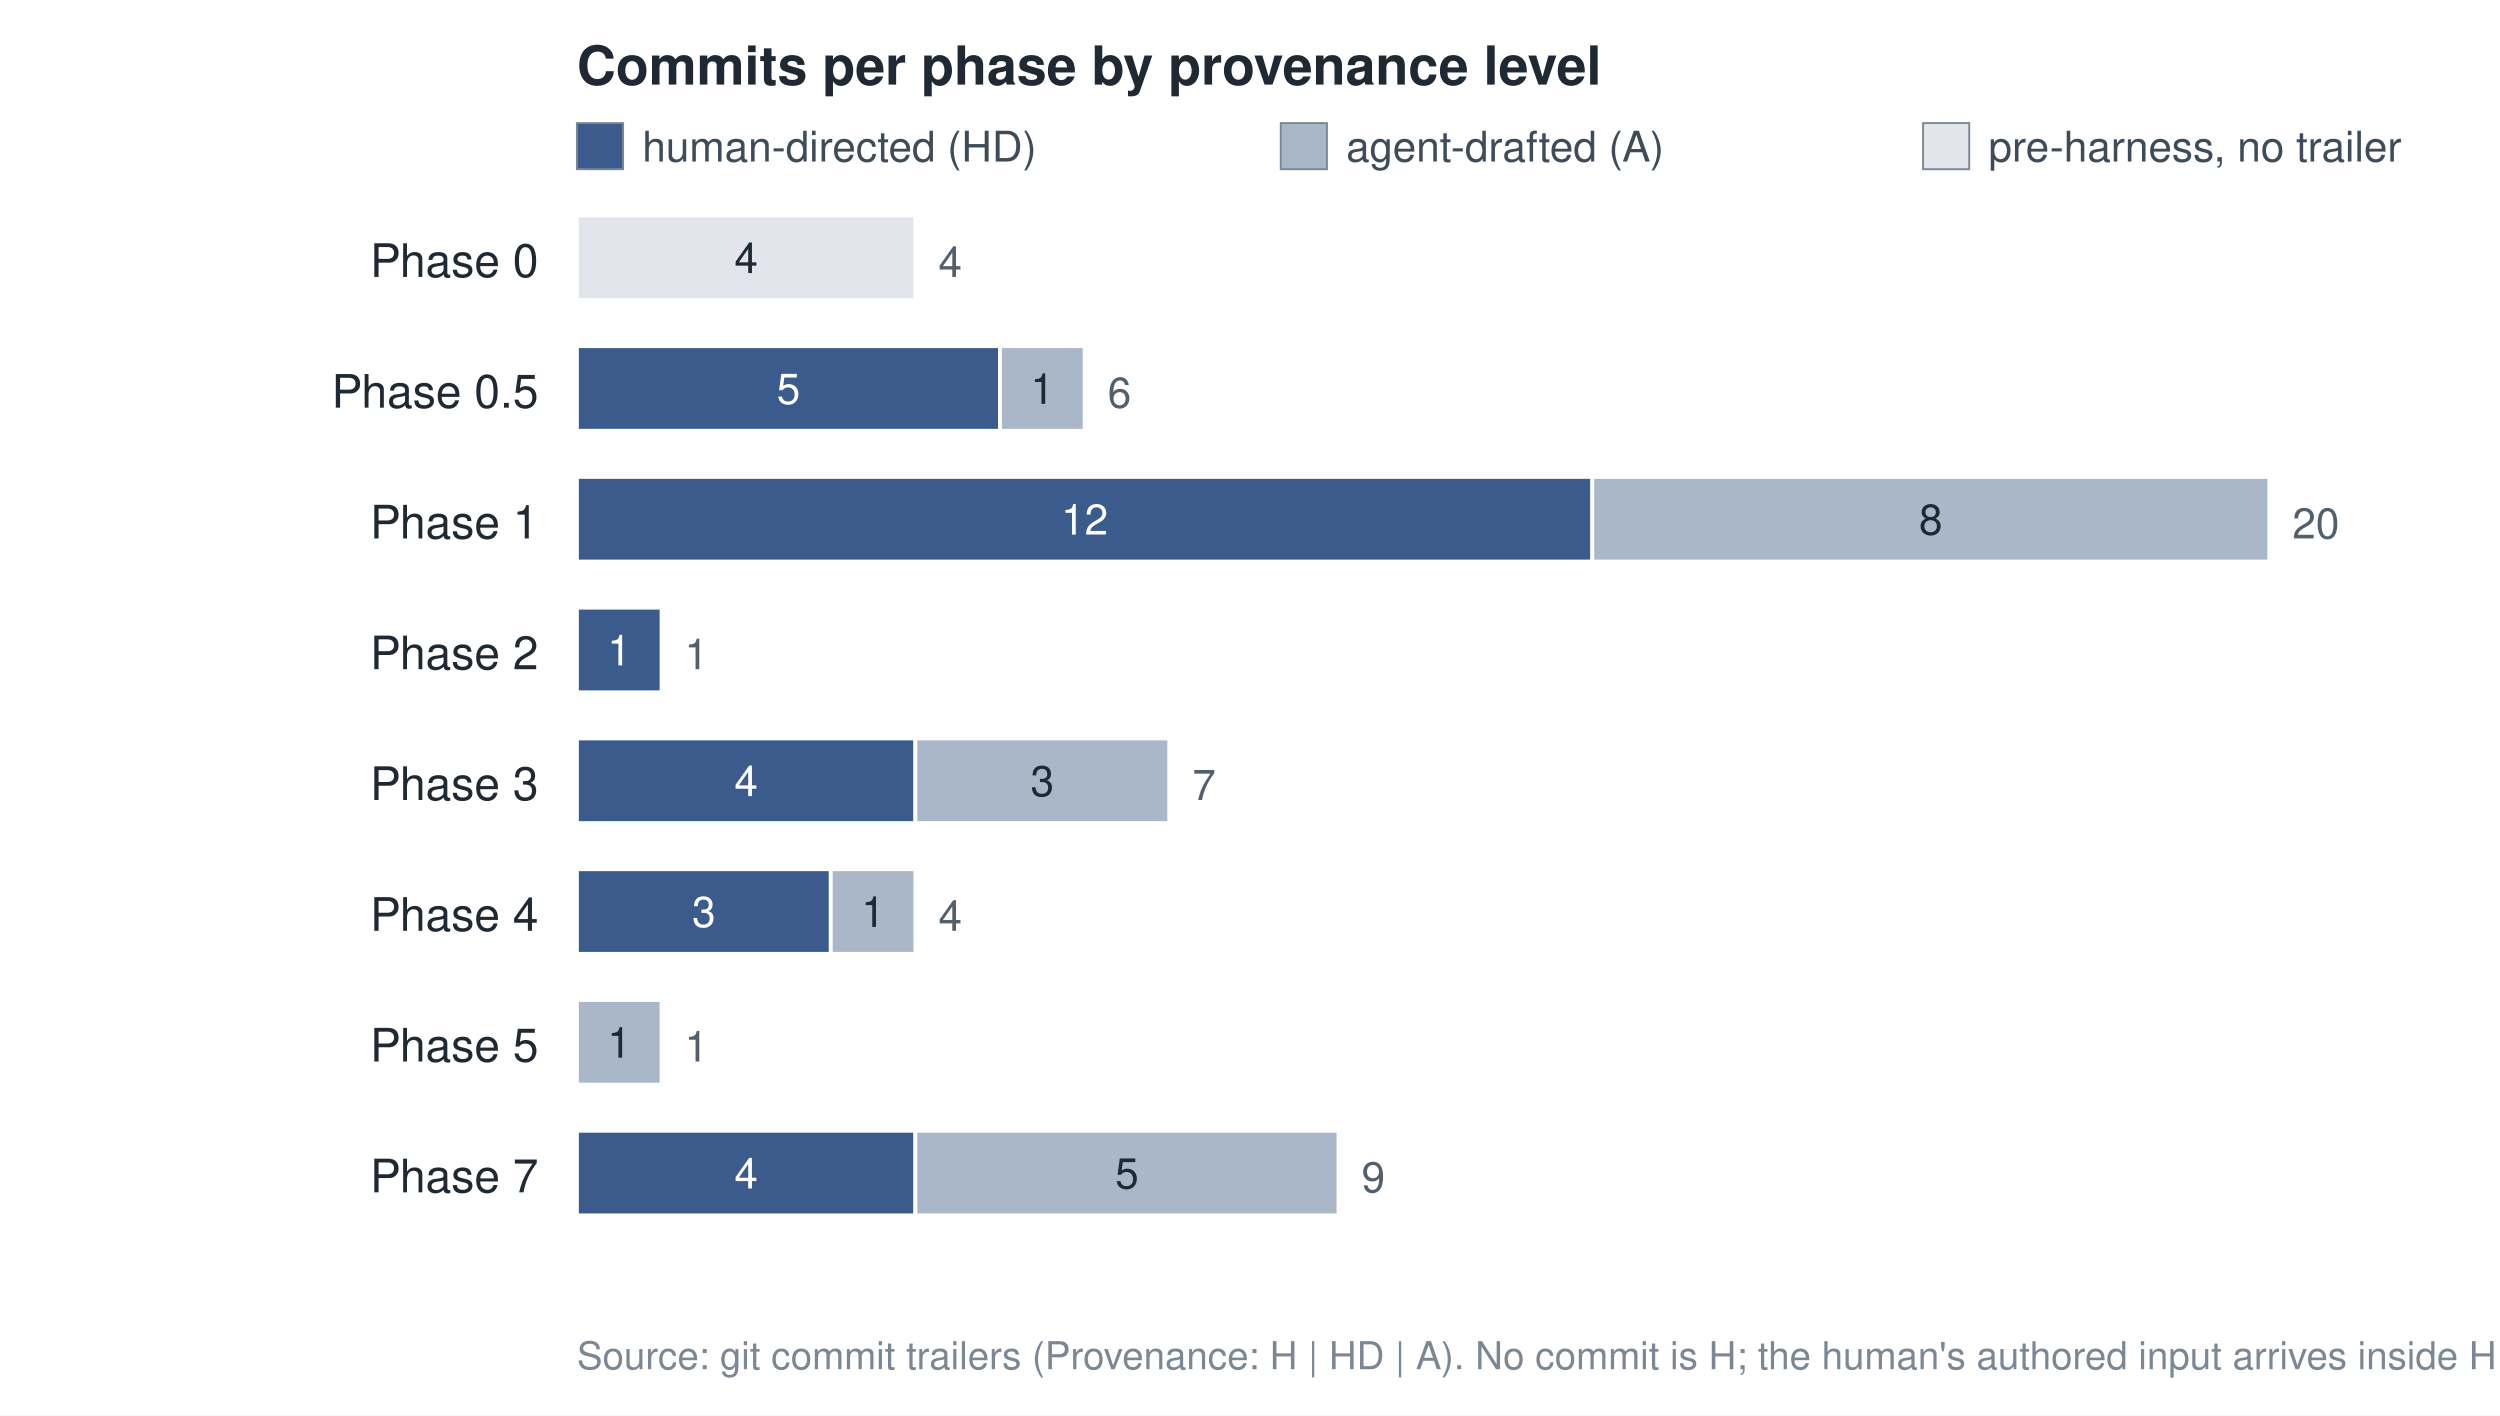
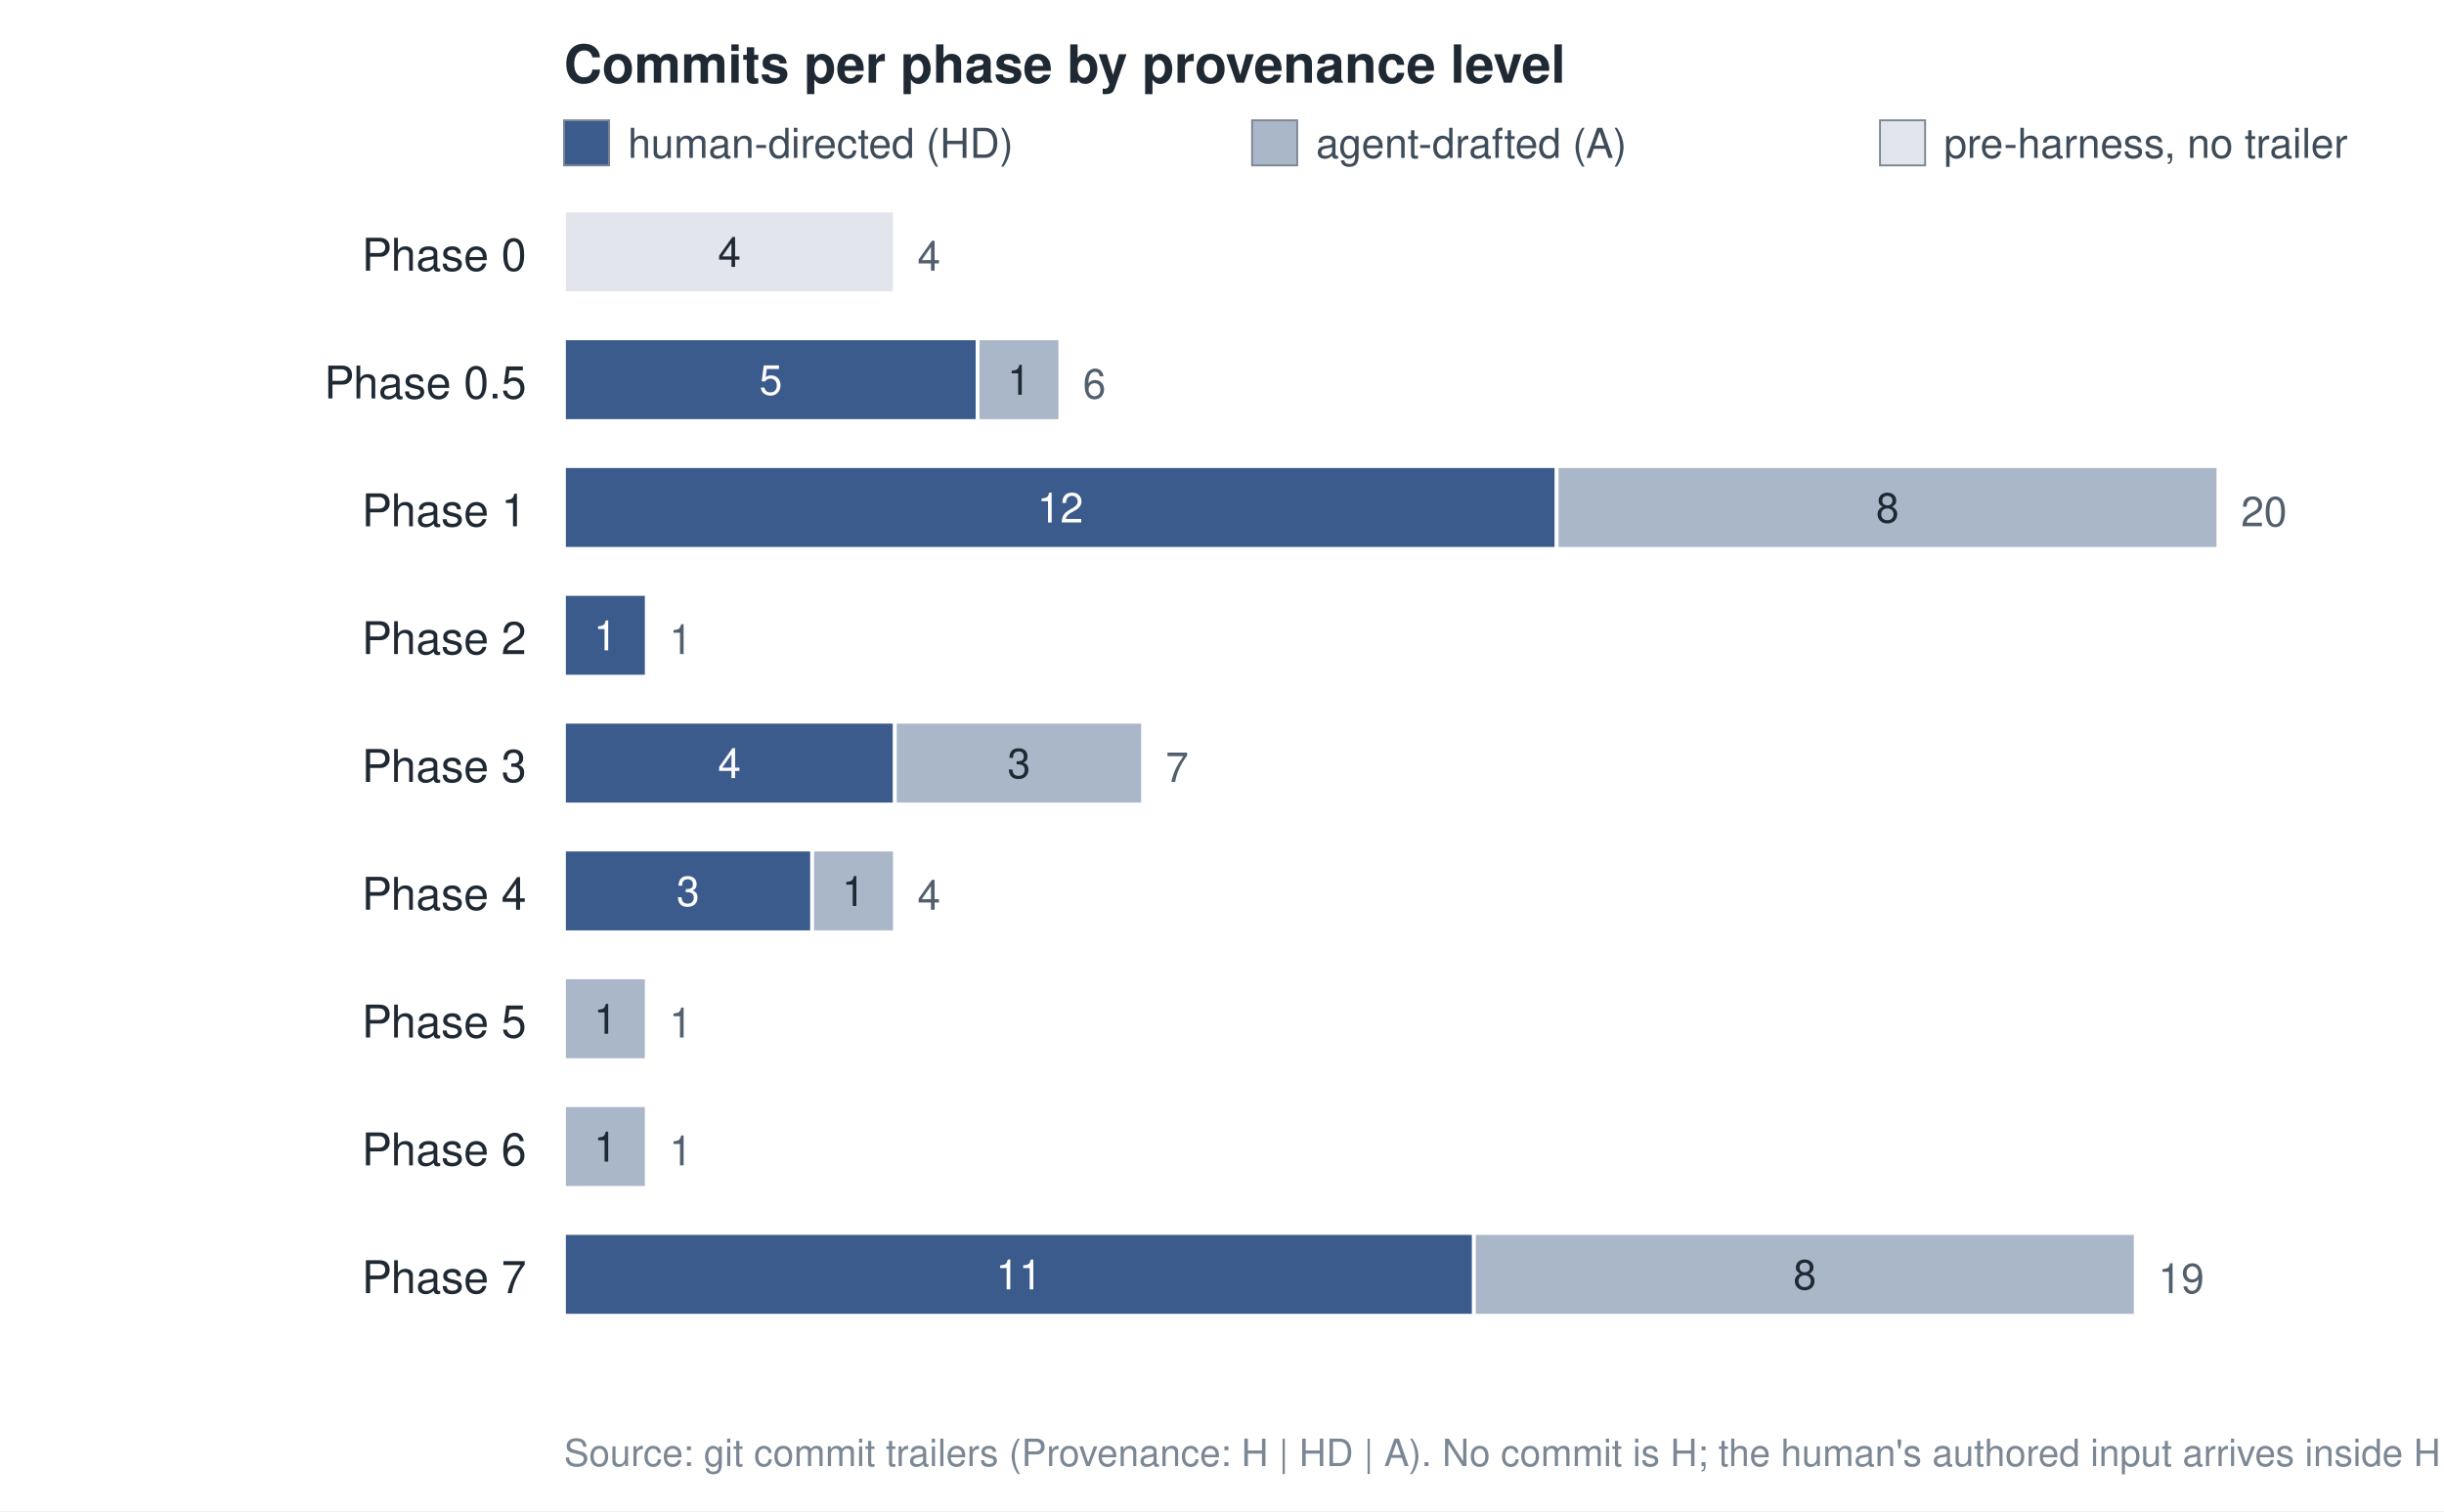
- <svg xmlns="http://www.w3.org/2000/svg" width="650" height="368" viewBox="0 0 650 368" role="img" aria-label="Commits per phase by provenance level">
-   <rect width="650" height="368" fill="#ffffff" />
+ <svg xmlns="http://www.w3.org/2000/svg" width="650" height="402" viewBox="0 0 650 402" role="img" aria-label="Commits per phase by provenance level">
+   <rect width="650" height="402" fill="#ffffff" />
  <text x="150" y="22" font-family="-apple-system, Segoe UI, Helvetica, Arial, sans-serif" font-size="14" font-weight="600" fill="#1f2933">Commits per phase by provenance level</text>
  <rect x="150" y="32" width="12" height="12" fill="#3b5b8c" stroke="#7b8794" stroke-width="0.5" />
  <text x="167" y="42" font-family="-apple-system, Segoe UI, Helvetica, Arial, sans-serif" font-size="11" fill="#3e4c59">human-directed (HD)</text>
  <rect x="333" y="32" width="12" height="12" fill="#a9b7c9" stroke="#7b8794" stroke-width="0.5" />
  <text x="350" y="42" font-family="-apple-system, Segoe UI, Helvetica, Arial, sans-serif" font-size="11" fill="#3e4c59">agent-drafted (A)</text>
  <rect x="500" y="32" width="12" height="12" fill="#e2e6ec" stroke="#7b8794" stroke-width="0.5" />
  <text x="517" y="42" font-family="-apple-system, Segoe UI, Helvetica, Arial, sans-serif" font-size="11" fill="#3e4c59">pre-harness, no trailer</text>
  <text x="140" y="72" font-family="-apple-system, Segoe UI, Helvetica, Arial, sans-serif" font-size="12" fill="#1f2933" text-anchor="end">Phase 0</text>
  <rect x="150" y="56" width="88" height="22" fill="#e2e6ec" stroke="#ffffff" stroke-width="1" />
  <text x="194.0" y="71" font-family="-apple-system, Segoe UI, Helvetica, Arial, sans-serif" font-size="11" fill="#1f2933" text-anchor="middle">4</text>
  <text x="244" y="72" font-family="-apple-system, Segoe UI, Helvetica, Arial, sans-serif" font-size="11" fill="#52606d">4</text>
  <text x="140" y="106" font-family="-apple-system, Segoe UI, Helvetica, Arial, sans-serif" font-size="12" fill="#1f2933" text-anchor="end">Phase 0.5</text>
  <rect x="150" y="90" width="110" height="22" fill="#3b5b8c" stroke="#ffffff" stroke-width="1" />
  <text x="205.0" y="105" font-family="-apple-system, Segoe UI, Helvetica, Arial, sans-serif" font-size="11" fill="#ffffff" text-anchor="middle">5</text>
  <rect x="260" y="90" width="22" height="22" fill="#a9b7c9" stroke="#ffffff" stroke-width="1" />
  <text x="271.0" y="105" font-family="-apple-system, Segoe UI, Helvetica, Arial, sans-serif" font-size="11" fill="#1f2933" text-anchor="middle">1</text>
  <text x="288" y="106" font-family="-apple-system, Segoe UI, Helvetica, Arial, sans-serif" font-size="11" fill="#52606d">6</text>
  <text x="140" y="140" font-family="-apple-system, Segoe UI, Helvetica, Arial, sans-serif" font-size="12" fill="#1f2933" text-anchor="end">Phase 1</text>
  <rect x="150" y="124" width="264" height="22" fill="#3b5b8c" stroke="#ffffff" stroke-width="1" />
  <text x="282.0" y="139" font-family="-apple-system, Segoe UI, Helvetica, Arial, sans-serif" font-size="11" fill="#ffffff" text-anchor="middle">12</text>
  <rect x="414" y="124" width="176" height="22" fill="#a9b7c9" stroke="#ffffff" stroke-width="1" />
  <text x="502.0" y="139" font-family="-apple-system, Segoe UI, Helvetica, Arial, sans-serif" font-size="11" fill="#1f2933" text-anchor="middle">8</text>
  <text x="596" y="140" font-family="-apple-system, Segoe UI, Helvetica, Arial, sans-serif" font-size="11" fill="#52606d">20</text>
  <text x="140" y="174" font-family="-apple-system, Segoe UI, Helvetica, Arial, sans-serif" font-size="12" fill="#1f2933" text-anchor="end">Phase 2</text>
  <rect x="150" y="158" width="22" height="22" fill="#3b5b8c" stroke="#ffffff" stroke-width="1" />
  <text x="161.0" y="173" font-family="-apple-system, Segoe UI, Helvetica, Arial, sans-serif" font-size="11" fill="#ffffff" text-anchor="middle">1</text>
  <text x="178" y="174" font-family="-apple-system, Segoe UI, Helvetica, Arial, sans-serif" font-size="11" fill="#52606d">1</text>
  <text x="140" y="208" font-family="-apple-system, Segoe UI, Helvetica, Arial, sans-serif" font-size="12" fill="#1f2933" text-anchor="end">Phase 3</text>
  <rect x="150" y="192" width="88" height="22" fill="#3b5b8c" stroke="#ffffff" stroke-width="1" />
  <text x="194.0" y="207" font-family="-apple-system, Segoe UI, Helvetica, Arial, sans-serif" font-size="11" fill="#ffffff" text-anchor="middle">4</text>
  <rect x="238" y="192" width="66" height="22" fill="#a9b7c9" stroke="#ffffff" stroke-width="1" />
  <text x="271.0" y="207" font-family="-apple-system, Segoe UI, Helvetica, Arial, sans-serif" font-size="11" fill="#1f2933" text-anchor="middle">3</text>
  <text x="310" y="208" font-family="-apple-system, Segoe UI, Helvetica, Arial, sans-serif" font-size="11" fill="#52606d">7</text>
  <text x="140" y="242" font-family="-apple-system, Segoe UI, Helvetica, Arial, sans-serif" font-size="12" fill="#1f2933" text-anchor="end">Phase 4</text>
  <rect x="150" y="226" width="66" height="22" fill="#3b5b8c" stroke="#ffffff" stroke-width="1" />
  <text x="183.0" y="241" font-family="-apple-system, Segoe UI, Helvetica, Arial, sans-serif" font-size="11" fill="#ffffff" text-anchor="middle">3</text>
  <rect x="216" y="226" width="22" height="22" fill="#a9b7c9" stroke="#ffffff" stroke-width="1" />
  <text x="227.0" y="241" font-family="-apple-system, Segoe UI, Helvetica, Arial, sans-serif" font-size="11" fill="#1f2933" text-anchor="middle">1</text>
  <text x="244" y="242" font-family="-apple-system, Segoe UI, Helvetica, Arial, sans-serif" font-size="11" fill="#52606d">4</text>
  <text x="140" y="276" font-family="-apple-system, Segoe UI, Helvetica, Arial, sans-serif" font-size="12" fill="#1f2933" text-anchor="end">Phase 5</text>
  <rect x="150" y="260" width="22" height="22" fill="#a9b7c9" stroke="#ffffff" stroke-width="1" />
  <text x="161.0" y="275" font-family="-apple-system, Segoe UI, Helvetica, Arial, sans-serif" font-size="11" fill="#1f2933" text-anchor="middle">1</text>
  <text x="178" y="276" font-family="-apple-system, Segoe UI, Helvetica, Arial, sans-serif" font-size="11" fill="#52606d">1</text>
-   <text x="140" y="310" font-family="-apple-system, Segoe UI, Helvetica, Arial, sans-serif" font-size="12" fill="#1f2933" text-anchor="end">Phase 7</text>
-   <rect x="150" y="294" width="88" height="22" fill="#3b5b8c" stroke="#ffffff" stroke-width="1" />
-   <text x="194.0" y="309" font-family="-apple-system, Segoe UI, Helvetica, Arial, sans-serif" font-size="11" fill="#ffffff" text-anchor="middle">4</text>
-   <rect x="238" y="294" width="110" height="22" fill="#a9b7c9" stroke="#ffffff" stroke-width="1" />
-   <text x="293.0" y="309" font-family="-apple-system, Segoe UI, Helvetica, Arial, sans-serif" font-size="11" fill="#1f2933" text-anchor="middle">5</text>
-   <text x="354" y="310" font-family="-apple-system, Segoe UI, Helvetica, Arial, sans-serif" font-size="11" fill="#52606d">9</text>
-   <text x="150" y="356" font-family="-apple-system, Segoe UI, Helvetica, Arial, sans-serif" font-size="10" fill="#7b8794">Source: git commit trailers (Provenance: H | HD | A). No commit is H; the human's authored input arrives inside HD commits.</text>
+   <text x="140" y="310" font-family="-apple-system, Segoe UI, Helvetica, Arial, sans-serif" font-size="12" fill="#1f2933" text-anchor="end">Phase 6</text>
+   <rect x="150" y="294" width="22" height="22" fill="#a9b7c9" stroke="#ffffff" stroke-width="1" />
+   <text x="161.0" y="309" font-family="-apple-system, Segoe UI, Helvetica, Arial, sans-serif" font-size="11" fill="#1f2933" text-anchor="middle">1</text>
+   <text x="178" y="310" font-family="-apple-system, Segoe UI, Helvetica, Arial, sans-serif" font-size="11" fill="#52606d">1</text>
+   <text x="140" y="344" font-family="-apple-system, Segoe UI, Helvetica, Arial, sans-serif" font-size="12" fill="#1f2933" text-anchor="end">Phase 7</text>
+   <rect x="150" y="328" width="242" height="22" fill="#3b5b8c" stroke="#ffffff" stroke-width="1" />
+   <text x="271.0" y="343" font-family="-apple-system, Segoe UI, Helvetica, Arial, sans-serif" font-size="11" fill="#ffffff" text-anchor="middle">11</text>
+   <rect x="392" y="328" width="176" height="22" fill="#a9b7c9" stroke="#ffffff" stroke-width="1" />
+   <text x="480.0" y="343" font-family="-apple-system, Segoe UI, Helvetica, Arial, sans-serif" font-size="11" fill="#1f2933" text-anchor="middle">8</text>
+   <text x="574" y="344" font-family="-apple-system, Segoe UI, Helvetica, Arial, sans-serif" font-size="11" fill="#52606d">19</text>
+   <text x="150" y="390" font-family="-apple-system, Segoe UI, Helvetica, Arial, sans-serif" font-size="10" fill="#7b8794">Source: git commit trailers (Provenance: H | HD | A). No commit is H; the human's authored input arrives inside HD commits.</text>
</svg>
